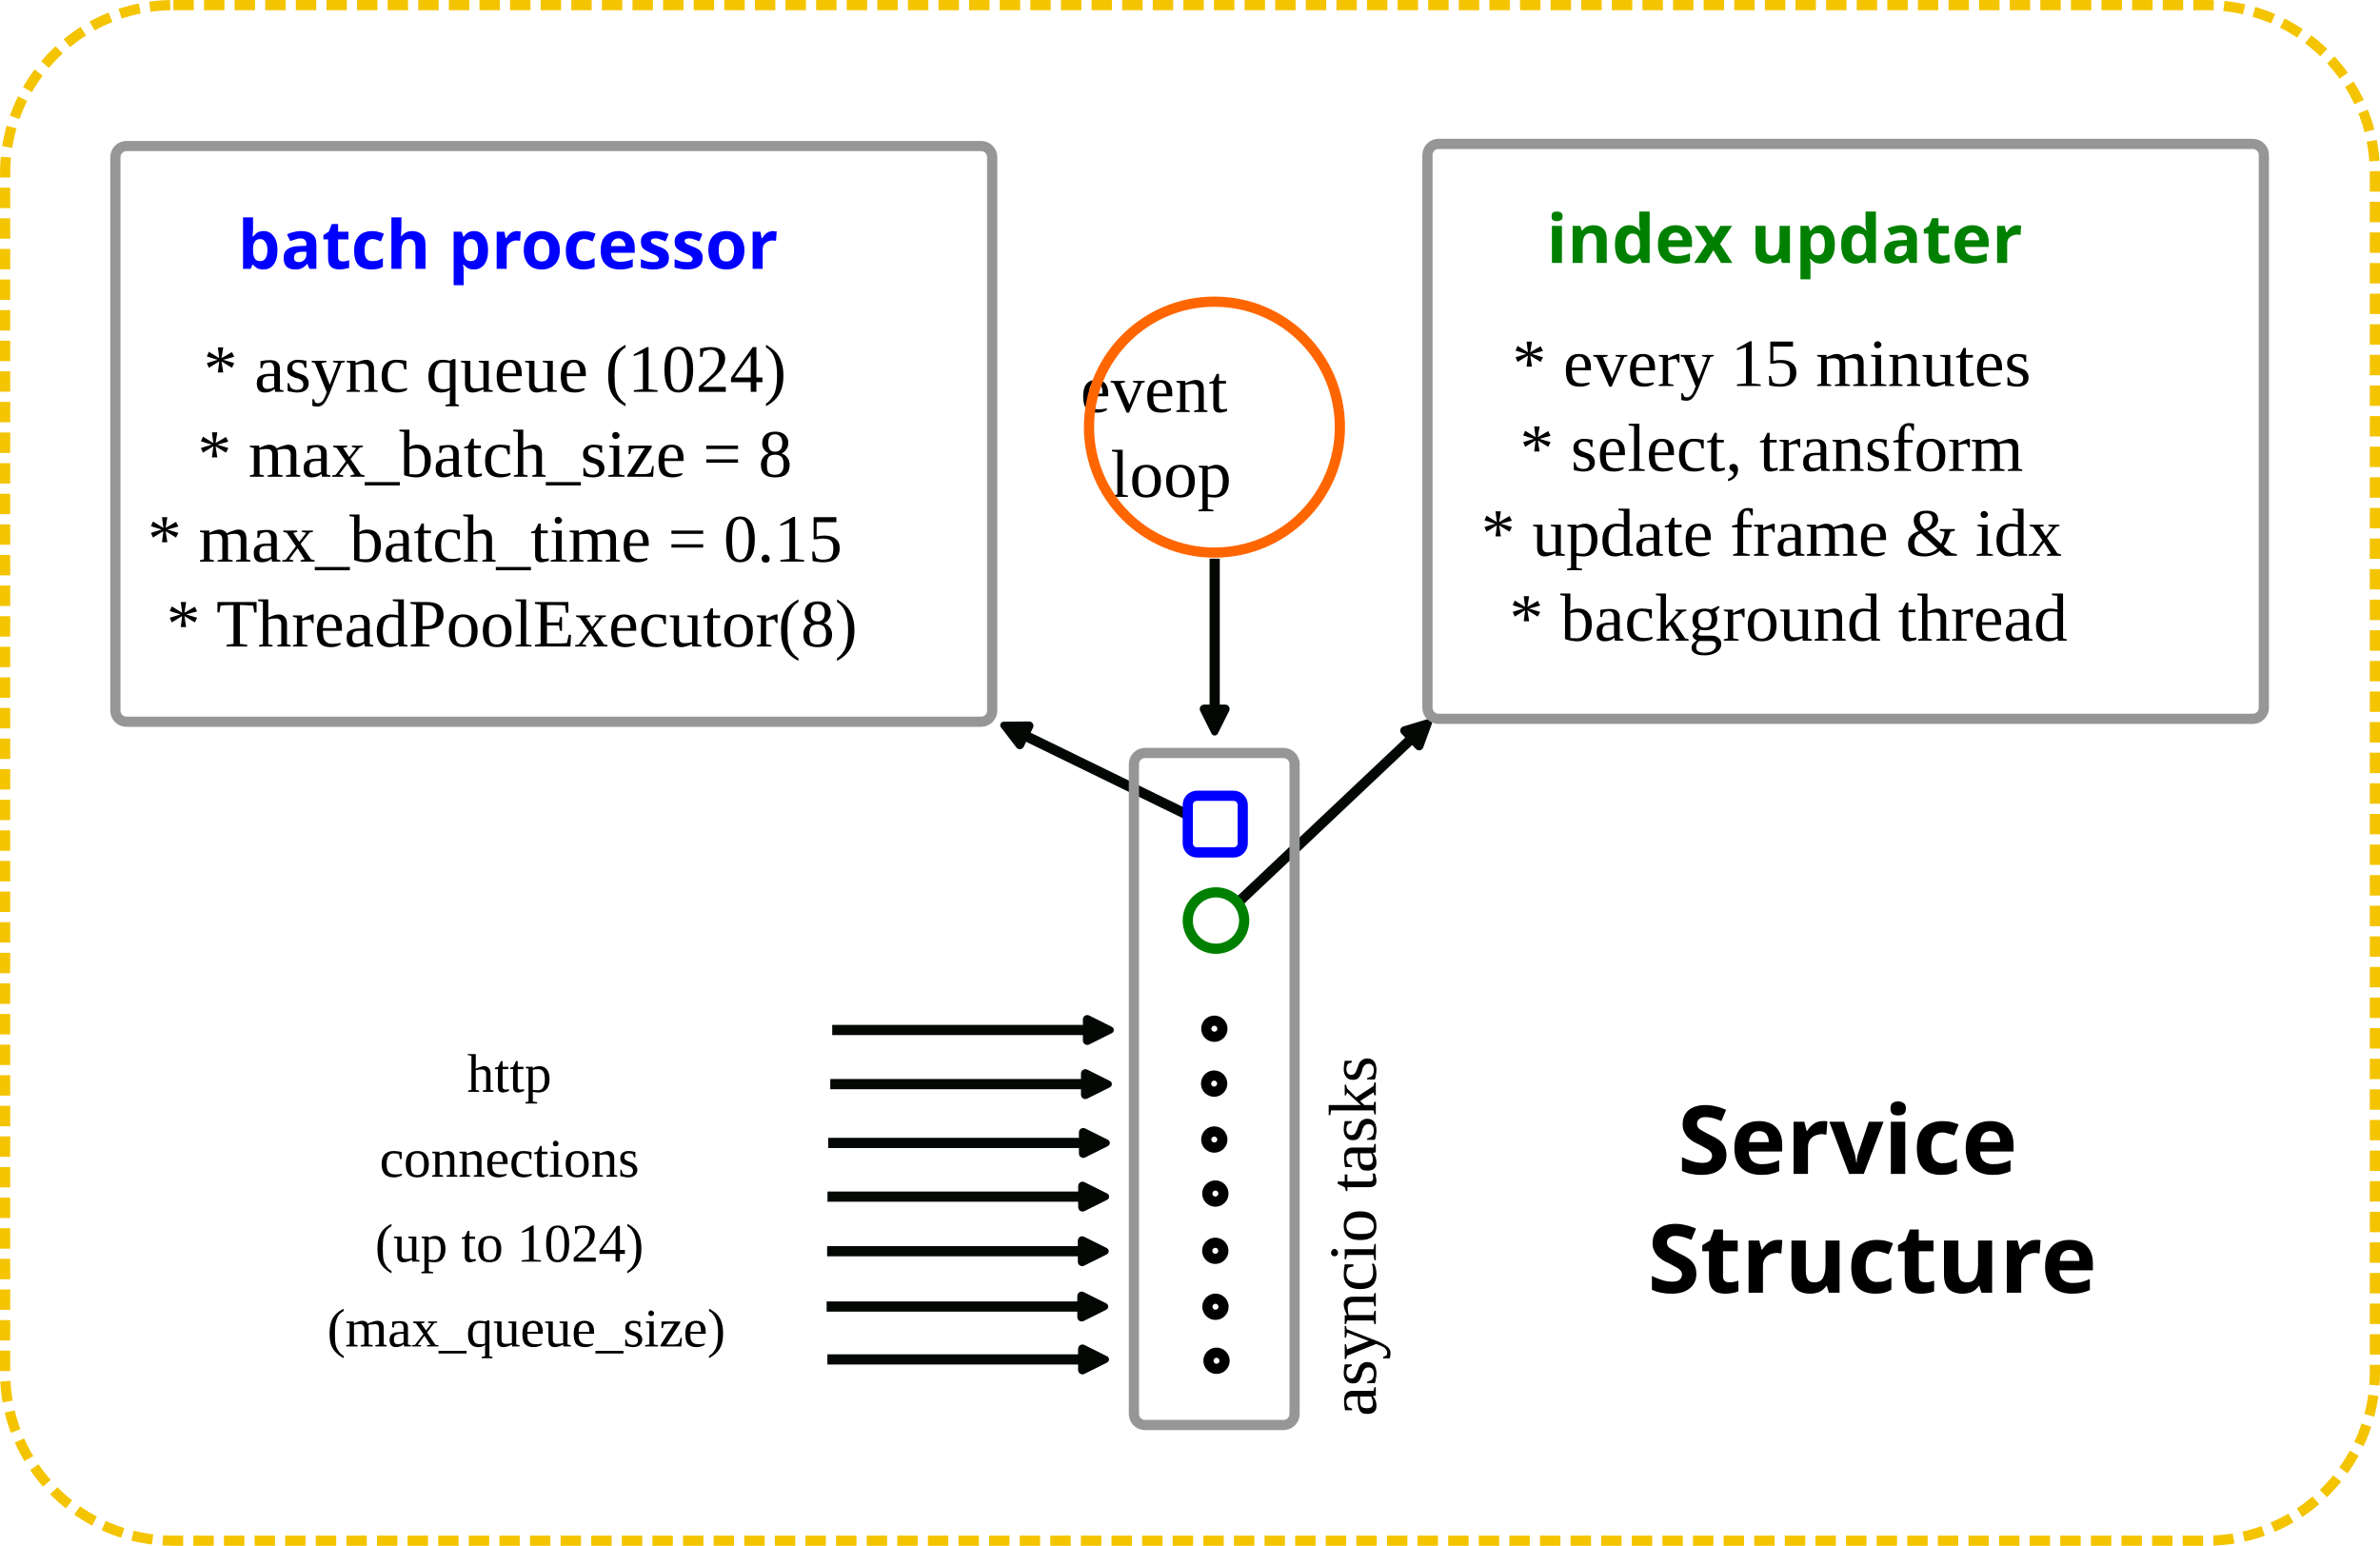
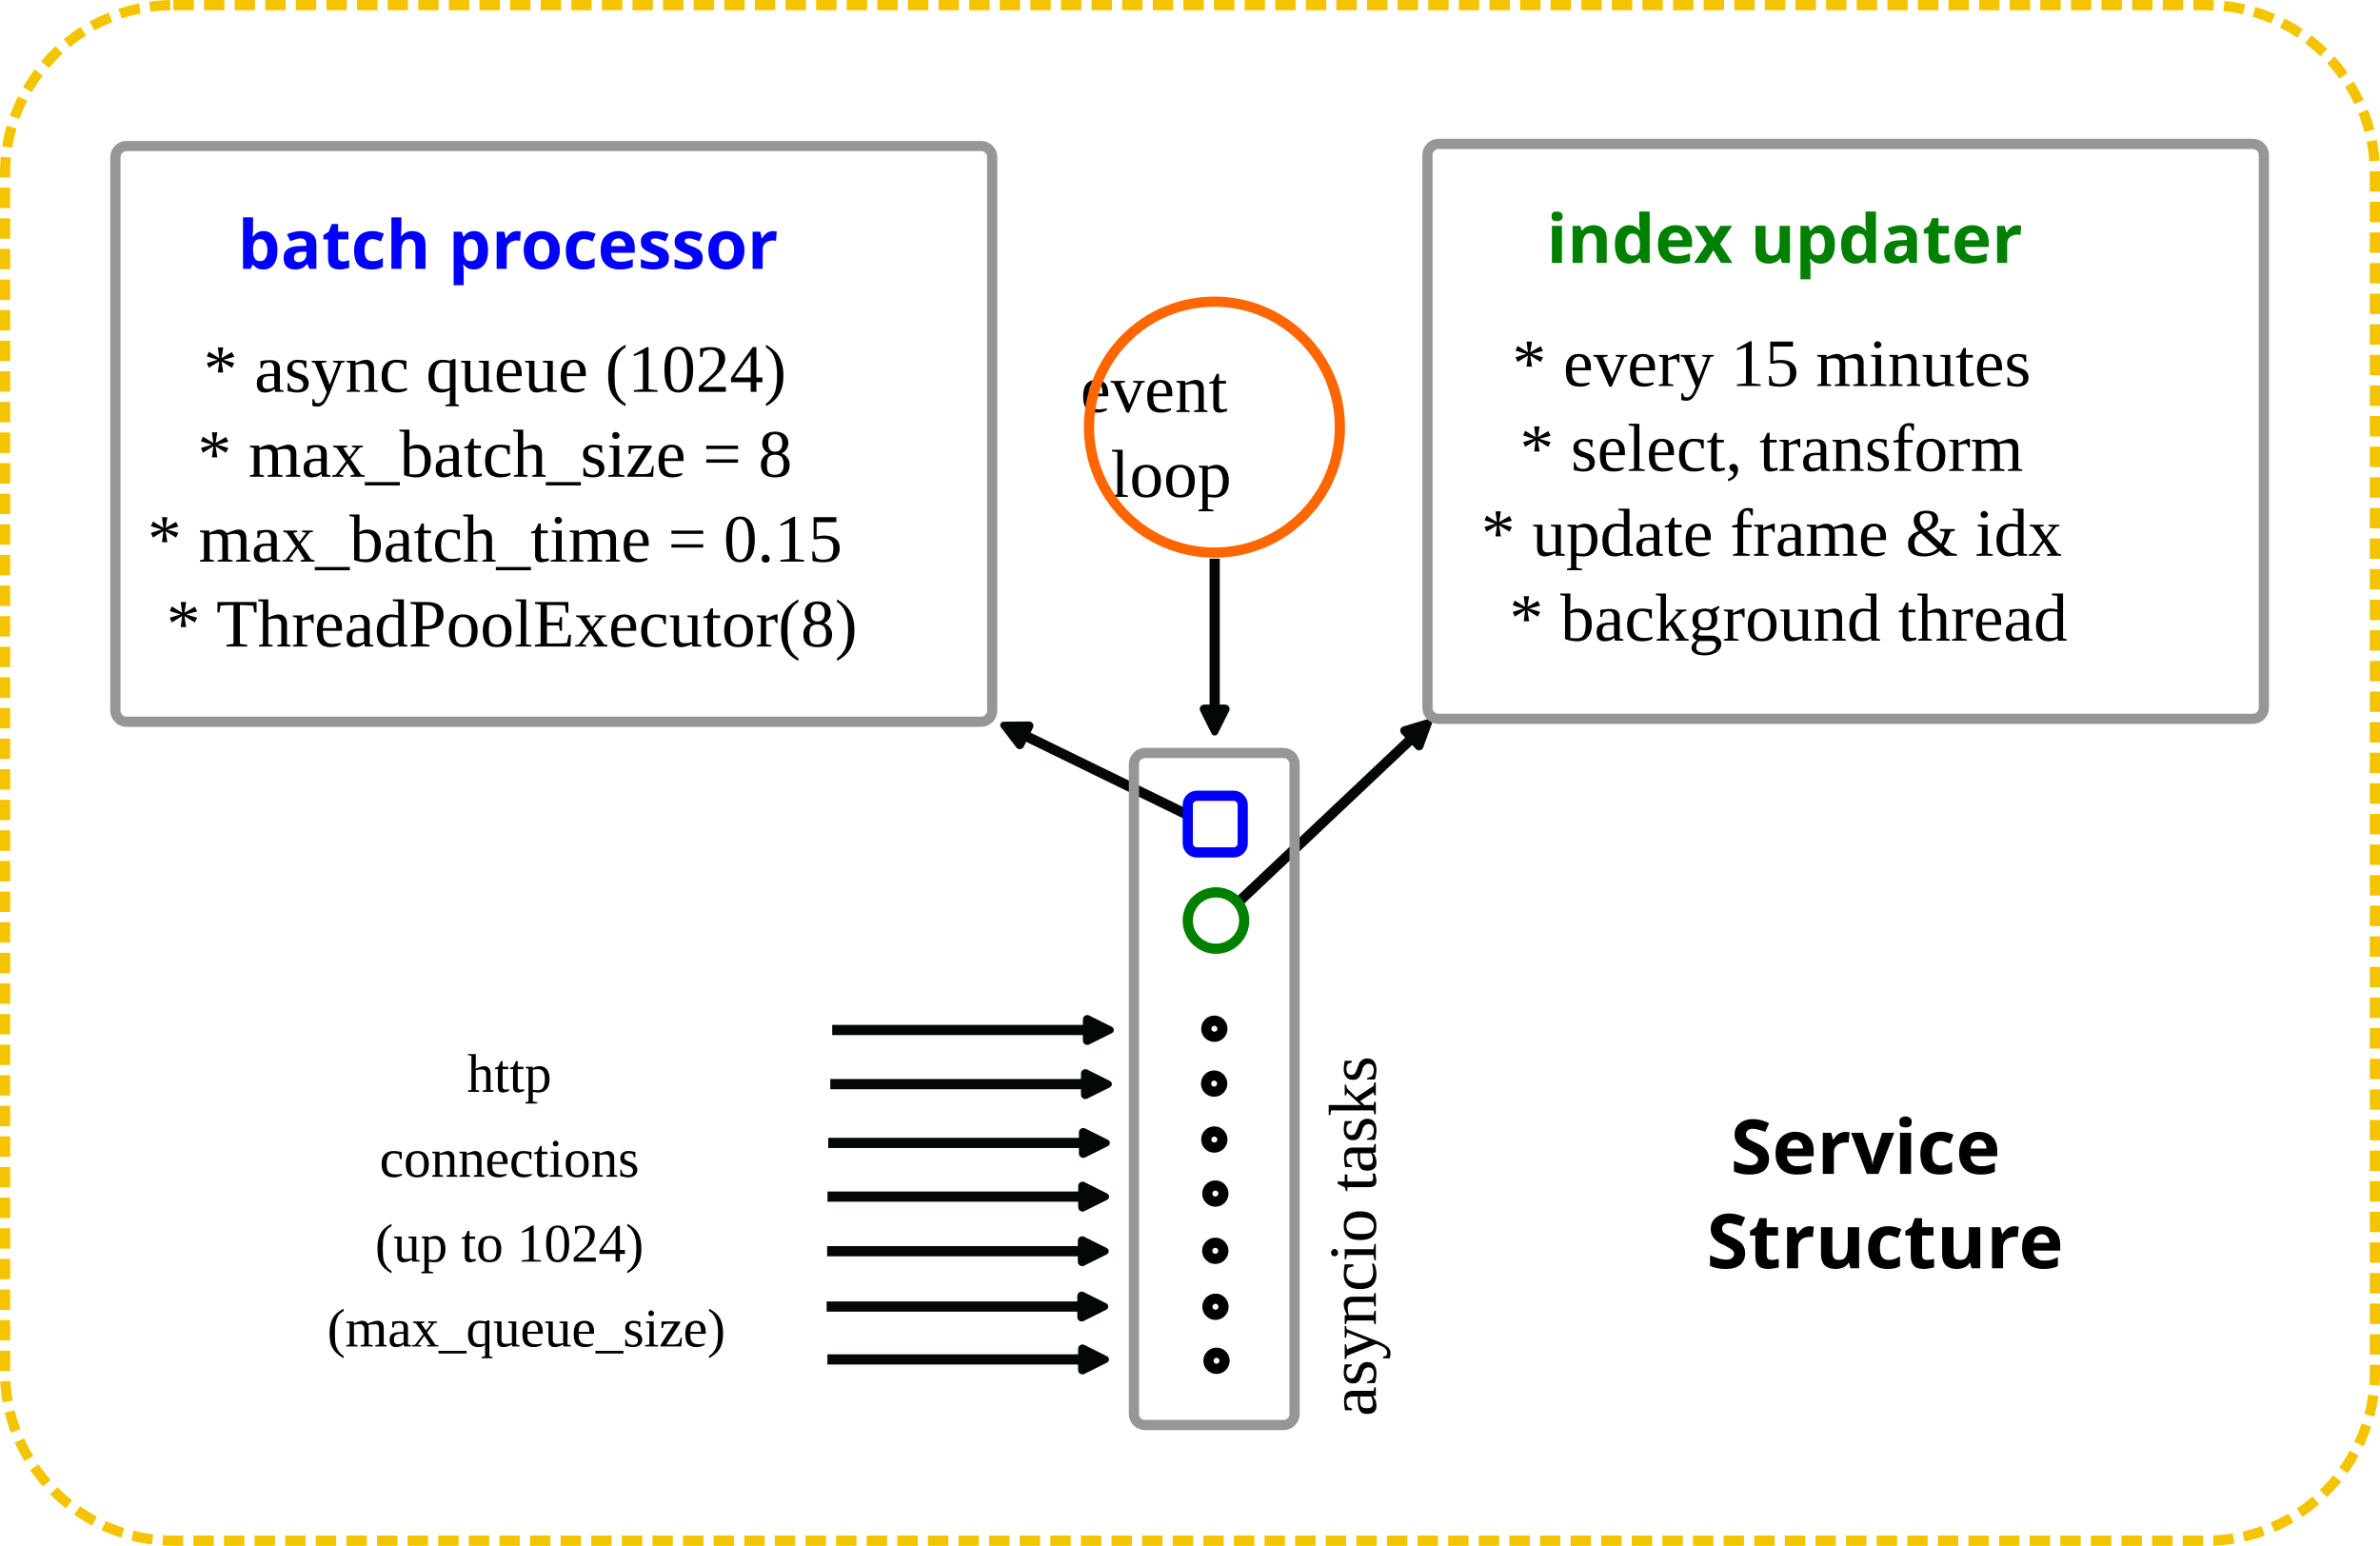
<svg xmlns="http://www.w3.org/2000/svg" width="111.281mm" height="72.278mm" viewBox="0 0 111.281 72.278" version="1.1" id="svg1348">
  <defs id="defs1345">
    <marker style="overflow:visible" id="RoundedArrow-3-9-7-9-3-8-9-3-90" refX="0" refY="0" orient="auto-start-reverse" markerWidth="3.031" markerHeight="2.93" viewBox="0 0 6.135 5.93" preserveAspectRatio="xMidYMid">
      <path transform="scale(0.7)" d="m -0.211,-4.106 6.422,3.211 a 1,1 90 0 1 0,1.789 L -0.211,4.106 A 1.236,1.236 31.717 0 1 -2,3 v -6 a 1.236,1.236 148.283 0 1 1.789,-1.106 z" style="fill:context-stroke;fill-rule:evenodd;stroke:none" id="path1367-8-7-87-7-9-5-5-9-8" />
    </marker>
    <marker style="overflow:visible" id="RoundedArrow-3-9-7-9-3-8-9-3-90-8" refX="0" refY="0" orient="auto-start-reverse" markerWidth="3.031" markerHeight="2.93" viewBox="0 0 6.135 5.93" preserveAspectRatio="xMidYMid">
      <path transform="scale(0.7)" d="m -0.211,-4.106 6.422,3.211 a 1,1 90 0 1 0,1.789 L -0.211,4.106 A 1.236,1.236 31.717 0 1 -2,3 v -6 a 1.236,1.236 148.283 0 1 1.789,-1.106 z" style="fill:context-stroke;fill-rule:evenodd;stroke:none" id="path1367-8-7-87-7-9-5-5-9-8-7" />
    </marker>
    <marker style="overflow:visible" id="RoundedArrow-3-9-7-9-3-8-9-3" refX="0" refY="0" orient="auto-start-reverse" markerWidth="3.031" markerHeight="2.93" viewBox="0 0 6.135 5.93" preserveAspectRatio="xMidYMid">
      <path transform="scale(0.7)" d="m -0.211,-4.106 6.422,3.211 a 1,1 90 0 1 0,1.789 L -0.211,4.106 A 1.236,1.236 31.717 0 1 -2,3 v -6 a 1.236,1.236 148.283 0 1 1.789,-1.106 z" style="fill:context-stroke;fill-rule:evenodd;stroke:none" id="path1367-8-7-87-7-9-5-5-9" />
    </marker>
    <marker style="overflow:visible" id="RoundedArrow-3-9-7-9-3-8-9-3-5" refX="0" refY="0" orient="auto-start-reverse" markerWidth="3.031" markerHeight="2.93" viewBox="0 0 6.135 5.93" preserveAspectRatio="xMidYMid">
      <path transform="scale(0.7)" d="m -0.211,-4.106 6.422,3.211 a 1,1 90 0 1 0,1.789 L -0.211,4.106 A 1.236,1.236 31.717 0 1 -2,3 v -6 a 1.236,1.236 148.283 0 1 1.789,-1.106 z" style="fill:context-stroke;fill-rule:evenodd;stroke:none" id="path1367-8-7-87-7-9-5-5-9-6" />
    </marker>
    <marker style="overflow:visible" id="RoundedArrow-3-9-7-9-3-8-9-3-7" refX="0" refY="0" orient="auto-start-reverse" markerWidth="3.031" markerHeight="2.93" viewBox="0 0 6.135 5.93" preserveAspectRatio="xMidYMid">
      <path transform="scale(0.7)" d="m -0.211,-4.106 6.422,3.211 a 1,1 90 0 1 0,1.789 L -0.211,4.106 A 1.236,1.236 31.717 0 1 -2,3 v -6 a 1.236,1.236 148.283 0 1 1.789,-1.106 z" style="fill:context-stroke;fill-rule:evenodd;stroke:none" id="path1367-8-7-87-7-9-5-5-9-2" />
    </marker>
    <marker style="overflow:visible" id="RoundedArrow-3-9-7-9-3-8-9-3-9" refX="0" refY="0" orient="auto-start-reverse" markerWidth="3.031" markerHeight="2.93" viewBox="0 0 6.135 5.93" preserveAspectRatio="xMidYMid">
      <path transform="scale(0.7)" d="m -0.211,-4.106 6.422,3.211 a 1,1 90 0 1 0,1.789 L -0.211,4.106 A 1.236,1.236 31.717 0 1 -2,3 v -6 a 1.236,1.236 148.283 0 1 1.789,-1.106 z" style="fill:context-stroke;fill-rule:evenodd;stroke:none" id="path1367-8-7-87-7-9-5-5-9-28" />
    </marker>
    <marker style="overflow:visible" id="RoundedArrow-3-9-7-9-3-8-9-3-4" refX="0" refY="0" orient="auto-start-reverse" markerWidth="3.031" markerHeight="2.93" viewBox="0 0 6.135 5.93" preserveAspectRatio="xMidYMid">
      <path transform="scale(0.7)" d="m -0.211,-4.106 6.422,3.211 a 1,1 90 0 1 0,1.789 L -0.211,4.106 A 1.236,1.236 31.717 0 1 -2,3 v -6 a 1.236,1.236 148.283 0 1 1.789,-1.106 z" style="fill:context-stroke;fill-rule:evenodd;stroke:none" id="path1367-8-7-87-7-9-5-5-9-7" />
    </marker>
    <marker style="overflow:visible" id="RoundedArrow-3-9-7-9-3-8-9-3-6" refX="0" refY="0" orient="auto-start-reverse" markerWidth="3.031" markerHeight="2.93" viewBox="0 0 6.135 5.93" preserveAspectRatio="xMidYMid">
      <path transform="scale(0.7)" d="m -0.211,-4.106 6.422,3.211 a 1,1 90 0 1 0,1.789 L -0.211,4.106 A 1.236,1.236 31.717 0 1 -2,3 v -6 a 1.236,1.236 148.283 0 1 1.789,-1.106 z" style="fill:context-stroke;fill-rule:evenodd;stroke:none" id="path1367-8-7-87-7-9-5-5-9-3" />
    </marker>
    <marker style="overflow:visible" id="RoundedArrow-3-9-7-9-3-8-9-3-72" refX="0" refY="0" orient="auto-start-reverse" markerWidth="3.031" markerHeight="2.93" viewBox="0 0 6.135 5.93" preserveAspectRatio="xMidYMid">
      <path transform="scale(0.7)" d="m -0.211,-4.106 6.422,3.211 a 1,1 90 0 1 0,1.789 L -0.211,4.106 A 1.236,1.236 31.717 0 1 -2,3 v -6 a 1.236,1.236 148.283 0 1 1.789,-1.106 z" style="fill:context-stroke;fill-rule:evenodd;stroke:none" id="path1367-8-7-87-7-9-5-5-9-37" />
    </marker>
    <marker style="overflow:visible" id="RoundedArrow-3-9-7-9-3-8-9-3-5-0" refX="0" refY="0" orient="auto-start-reverse" markerWidth="3.031" markerHeight="2.93" viewBox="0 0 6.135 5.93" preserveAspectRatio="xMidYMid">
      <path transform="scale(0.7)" d="m -0.211,-4.106 6.422,3.211 a 1,1 90 0 1 0,1.789 L -0.211,4.106 A 1.236,1.236 31.717 0 1 -2,3 v -6 a 1.236,1.236 148.283 0 1 1.789,-1.106 z" style="fill:context-stroke;fill-rule:evenodd;stroke:none" id="path1367-8-7-87-7-9-5-5-9-6-6" />
    </marker>
  </defs>
  <g id="layer1" transform="translate(-99.67578,-61.11858)">
    <path style="fill:none;fill-opacity:1;stroke:#040804;stroke-width:0.477;stroke-dasharray:none;stroke-dashoffset:0;stroke-opacity:1;marker-end:url(#RoundedArrow-3-9-7-9-3-8-9-3-90)" d="m 157.489,103.385 8.292,-7.831" id="path2425-0-5-5-4-7-9-7-5-3-3" />
    <path style="fill:none;fill-opacity:1;stroke:#040804;stroke-width:0.477;stroke-dasharray:none;stroke-dashoffset:0;stroke-opacity:1;marker-end:url(#RoundedArrow-3-9-7-9-3-8-9-3-90-8)" d="m 155.237,99.237 -7.774,-3.791" id="path2425-0-5-5-4-7-9-7-5-3-3-3" />
    <rect style="fill:none;stroke:#969696;stroke-width:0.477;stroke-dasharray:none;stroke-opacity:1" id="rect979-5-4-6-0" width="7.512" height="31.423" x="152.694" y="96.327" ry="0.519" rx="0.519" />
    <rect style="fill:none;stroke:#0000ff;stroke-width:0.477;stroke-dasharray:none;stroke-opacity:1" id="rect979-5-4-6-0-3" width="2.57" height="2.65" x="155.212" y="98.327" ry="0.429" />
    <circle style="fill:none;stroke:#008000;stroke-width:0.477;stroke-opacity:1" id="path87935" cx="156.531" cy="104.162" r="1.319" />
    <circle style="fill:none;stroke:#000000;stroke-width:0.477;stroke-opacity:1" id="path87935-0" r="0.377" cy="109.22" cx="156.455" />
    <circle style="fill:none;stroke:#000000;stroke-width:0.477;stroke-opacity:1" id="path87935-0-0" r="0.377" cy="111.786" cx="156.445" />
    <circle style="fill:none;stroke:#000000;stroke-width:0.477;stroke-opacity:1" id="path87935-0-4" r="0.377" cy="114.401" cx="156.453" />
    <circle style="fill:none;stroke:#000000;stroke-width:0.477;stroke-opacity:1" id="path87935-0-5" r="0.377" cy="116.927" cx="156.502" />
    <text xml:space="preserve" style="font-size:3.175px;fill:none;stroke:#000000;stroke-width:0.476" x="156.414" y="76.414" id="text954-9-4-48-1-49-4-9-5-8-4">
      <tspan style="font-size:3.175px;text-align:center;text-anchor:middle;fill:#000000;fill-opacity:1;stroke:none;stroke-width:0.476" x="156.414" y="76.414" id="tspan3989-4-5-4" />
      <tspan style="font-size:3.175px;text-align:center;text-anchor:middle;fill:#000000;fill-opacity:1;stroke:none;stroke-width:0.476" x="156.414" y="80.382" id="tspan88862">event</tspan>
      <tspan style="font-size:3.175px;text-align:center;text-anchor:middle;fill:#000000;fill-opacity:1;stroke:none;stroke-width:0.476" x="156.414" y="84.351" id="tspan88866">loop</tspan>
    </text>
    <circle style="fill:none;stroke:#000000;stroke-width:0.477;stroke-opacity:1" id="path87935-0-0-9" r="0.377" cy="119.604" cx="156.499" />
    <circle style="fill:none;stroke:#000000;stroke-width:0.477;stroke-opacity:1" id="path87935-0-4-9" r="0.377" cy="122.22" cx="156.507" />
    <circle style="fill:none;stroke:#000000;stroke-width:0.477;stroke-opacity:1" id="path87935-0-5-4" r="0.377" cy="124.746" cx="156.556" />
    <text xml:space="preserve" style="font-size:3.175px;fill:none;stroke:#000000;stroke-width:0.476" x="126.272" y="108.206" id="text954-9-4-48-1-49-4-9-5-8-4-9">
      <tspan style="font-size:3.175px;text-align:center;text-anchor:middle;fill:#000000;fill-opacity:1;stroke:none;stroke-width:0.476" x="126.272" y="108.206" id="tspan3989-4-5-4-8" />
      <tspan style="font-size:2.54px;text-align:center;text-anchor:middle;fill:#000000;fill-opacity:1;stroke:none;stroke-width:0.476" x="126.272" y="112.175" id="tspan88866-6">http</tspan>
      <tspan style="font-size:2.54px;text-align:center;text-anchor:middle;fill:#000000;fill-opacity:1;stroke:none;stroke-width:0.476" x="126.272" y="116.143" id="tspan89773">connections</tspan>
      <tspan style="font-size:2.54px;text-align:center;text-anchor:middle;fill:#000000;fill-opacity:1;stroke:none;stroke-width:0.476" x="126.272" y="120.112" id="tspan89775">(up to 1024)</tspan>
      <tspan style="font-size:2.54px;text-align:center;text-anchor:middle;fill:#000000;fill-opacity:1;stroke:none;stroke-width:0.476" x="126.272" y="124.081" id="tspan89777">(max_queue_size)</tspan>
    </text>
    <path style="fill:none;fill-opacity:1;stroke:#040804;stroke-width:0.477;stroke-dasharray:none;stroke-dashoffset:0;stroke-opacity:1;marker-end:url(#RoundedArrow-3-9-7-9-3-8-9-3)" d="M 138.587,109.279 H 150.638" id="path2425-0-5-5-4-7-9-7-5-3" />
    <path style="fill:none;fill-opacity:1;stroke:#040804;stroke-width:0.477;stroke-dasharray:none;stroke-dashoffset:0;stroke-opacity:1;marker-end:url(#RoundedArrow-3-9-7-9-3-8-9-3-5)" d="m 138.497,111.81 h 12.051" id="path2425-0-5-5-4-7-9-7-5-3-1" />
    <path style="fill:none;fill-opacity:1;stroke:#040804;stroke-width:0.477;stroke-dasharray:none;stroke-dashoffset:0;stroke-opacity:1;marker-end:url(#RoundedArrow-3-9-7-9-3-8-9-3-7)" d="m 138.401,114.56 h 12.051" id="path2425-0-5-5-4-7-9-7-5-3-2" />
    <path style="fill:none;fill-opacity:1;stroke:#040804;stroke-width:0.477;stroke-dasharray:none;stroke-dashoffset:0;stroke-opacity:1;marker-end:url(#RoundedArrow-3-9-7-9-3-8-9-3-9)" d="m 138.367,117.071 h 12.051" id="path2425-0-5-5-4-7-9-7-5-3-12" />
    <path style="fill:none;fill-opacity:1;stroke:#040804;stroke-width:0.477;stroke-dasharray:none;stroke-dashoffset:0;stroke-opacity:1;marker-end:url(#RoundedArrow-3-9-7-9-3-8-9-3-4)" d="m 138.35,119.623 h 12.051" id="path2425-0-5-5-4-7-9-7-5-3-8" />
    <path style="fill:none;fill-opacity:1;stroke:#040804;stroke-width:0.477;stroke-dasharray:none;stroke-dashoffset:0;stroke-opacity:1;marker-end:url(#RoundedArrow-3-9-7-9-3-8-9-3-6)" d="m 138.326,122.21 h 12.051" id="path2425-0-5-5-4-7-9-7-5-3-7" />
    <path style="fill:none;fill-opacity:1;stroke:#040804;stroke-width:0.477;stroke-dasharray:none;stroke-dashoffset:0;stroke-opacity:1;marker-end:url(#RoundedArrow-3-9-7-9-3-8-9-3-72)" d="m 138.362,124.683 h 12.051" id="path2425-0-5-5-4-7-9-7-5-3-25" />
    <circle style="fill:none;stroke:#ff6600;stroke-width:0.477;stroke-opacity:1" id="path87935-1" cx="156.459" cy="81.09" r="5.866" />
    <rect style="fill:none;stroke:#969696;stroke-width:0.477;stroke-dasharray:none;stroke-opacity:1" id="rect979-5-4-6-0-36" width="39.107" height="26.884" x="166.419" y="67.847" ry="0.519" rx="0.519" />
    <text xml:space="preserve" style="font-size:3.175px;fill:#008000;stroke:#000000;stroke-width:0.476" x="185.101" y="69.445" id="text954-9-4-48-1-49-4-9-5-8-4-4">
      <tspan style="font-size:3.175px;text-align:center;text-anchor:middle;fill:#008000;fill-opacity:1;stroke:none;stroke-width:0.476" x="185.101" y="69.445" id="tspan3989-4-5-4-0" />
      <tspan style="font-style:normal;font-variant:normal;font-weight:bold;font-stretch:normal;font-size:3.175px;font-family:sans-serif;-inkscape-font-specification:'sans-serif Bold';text-align:center;text-anchor:middle;fill:#008000;fill-opacity:1;stroke:none;stroke-width:0.476" x="185.101" y="73.414" id="tspan88866-5">index updater</tspan>
    </text>
    <text xml:space="preserve" style="font-size:3.175px;fill:none;stroke:#000000;stroke-width:0.476" x="185.287" y="79.168" id="text954-9-4-48-9-0-5-9-6-2-0-3-6-1-8">
      <tspan style="font-size:3.175px;text-align:center;text-anchor:middle;fill:#000000;fill-opacity:1;stroke:none;stroke-width:0.476" x="185.287" y="79.168" id="tspan2309-89-9-8-9-2-46-8-7-8-1-1-5">* every 15 minutes</tspan>
      <tspan style="font-size:3.175px;text-align:center;text-anchor:middle;fill:#000000;fill-opacity:1;stroke:none;stroke-width:0.476" x="185.287" y="83.137" id="tspan95691">* select, transform</tspan>
      <tspan style="font-size:3.175px;text-align:center;text-anchor:middle;fill:#000000;fill-opacity:1;stroke:none;stroke-width:0.476" x="185.287" y="87.105" id="tspan95695">* update frame &amp; idx</tspan>
      <tspan style="font-size:3.175px;text-align:center;text-anchor:middle;fill:#000000;fill-opacity:1;stroke:none;stroke-width:0.476" x="185.287" y="91.074" id="tspan95697">* background thread</tspan>
    </text>
    <rect style="fill:none;stroke:#969696;stroke-width:0.477;stroke-dasharray:none;stroke-opacity:1" id="rect979-5-4-6-0-36-0" width="40.997" height="26.919" x="105.071" y="67.947" ry="0.519" rx="0.519" />
    <text xml:space="preserve" style="font-size:3.175px;fill:#0000ff;stroke:#000000;stroke-width:0.476" x="125.41" y="69.719" id="text954-9-4-48-1-49-4-9-5-8-4-4-9">
      <tspan style="font-size:3.175px;text-align:center;text-anchor:middle;fill:#0000ff;fill-opacity:1;stroke:none;stroke-width:0.476" x="125.41" y="69.719" id="tspan3989-4-5-4-0-9" />
      <tspan style="font-style:normal;font-variant:normal;font-weight:bold;font-stretch:normal;font-size:3.175px;font-family:sans-serif;-inkscape-font-specification:'sans-serif Bold';text-align:center;text-anchor:middle;fill:#0000ff;fill-opacity:1;stroke:none;stroke-width:0.476" x="125.41" y="73.688" id="tspan88866-5-8">batch processor</tspan>
    </text>
    <text xml:space="preserve" style="font-size:3.175px;fill:none;stroke:#000000;stroke-width:0.476" x="125.595" y="79.442" id="text954-9-4-48-9-0-5-9-6-2-0-3-6-1-8-0">
      <tspan style="font-size:3.175px;text-align:center;text-anchor:middle;fill:#000000;fill-opacity:1;stroke:none;stroke-width:0.476" x="125.595" y="79.442" id="tspan95697-1">* async queue (1024)</tspan>
      <tspan style="font-size:3.175px;text-align:center;text-anchor:middle;fill:#000000;fill-opacity:1;stroke:none;stroke-width:0.476" x="125.595" y="83.411" id="tspan95950">* max_batch_size = 8</tspan>
      <tspan style="font-size:3.175px;text-align:center;text-anchor:middle;fill:#000000;fill-opacity:1;stroke:none;stroke-width:0.476" x="125.595" y="87.38" id="tspan95952">* max_batch_time = 0.15</tspan>
      <tspan style="font-size:3.175px;text-align:center;text-anchor:middle;fill:#000000;fill-opacity:1;stroke:none;stroke-width:0.476" x="125.595" y="91.349" id="tspan95954">* ThreadPoolExecutor(8)</tspan>
    </text>
    <text xml:space="preserve" style="font-size:3.175px;fill:none;stroke:#000000;stroke-width:0.476" x="-116.933" y="164.005" id="text954-9-4-7-1-9-3-0-5-3-7-2" transform="rotate(-90)">
      <tspan style="font-size:3.175px;text-align:center;text-anchor:middle;fill:#000000;fill-opacity:1;stroke:none;stroke-width:0.476" x="-116.933" y="164.005" id="tspan2350-5-2-0-9-6-3-6-0">asyncio tasks</tspan>
    </text>
    <path style="fill:none;fill-opacity:1;stroke:#040804;stroke-width:0.477;stroke-dasharray:none;stroke-dashoffset:0;stroke-opacity:1;marker-end:url(#RoundedArrow-3-9-7-9-3-8-9-3-5-0)" d="m 156.47,87.24 v 7.155" id="path2425-0-5-5-4-7-9-7-5-3-1-3" />
    <rect style="fill:none;stroke:#f4c400;stroke-width:0.477;stroke-dasharray:0.954, 0.477;stroke-dashoffset:0;stroke-opacity:1" id="rect111-9-8-2-1" width="110.803" height="71.801" x="99.915" y="61.357" ry="7.869" />
-     <text xml:space="preserve" style="font-style:normal;font-variant:normal;font-weight:bold;font-stretch:normal;font-size:4.445px;font-family:sans-serif;-inkscape-font-specification:'sans-serif Bold';fill:none;stroke:#000000;stroke-width:0.476" x="190.108" y="116.01" id="text954-9-4-4-6-5-9-0">
-       <tspan style="font-style:normal;font-variant:normal;font-weight:bold;font-stretch:normal;font-size:4.445px;font-family:sans-serif;-inkscape-font-specification:'sans-serif Bold';text-align:center;text-anchor:middle;fill:#000000;fill-opacity:1;stroke:none;stroke-width:0.476" x="190.108" y="116.01" id="tspan2309-8-8-6-2-0">Service</tspan>
-       <tspan style="font-style:normal;font-variant:normal;font-weight:bold;font-stretch:normal;font-size:4.445px;font-family:sans-serif;-inkscape-font-specification:'sans-serif Bold';text-align:center;text-anchor:middle;fill:#000000;fill-opacity:1;stroke:none;stroke-width:0.476" x="190.108" y="121.566" id="tspan102019">Structure</tspan>
+     <text xml:space="preserve" style="font-style:normal;font-variant:normal;font-weight:bold;font-stretch:normal;font-size:3.528px;font-family:sans-serif;-inkscape-font-specification:'sans-serif Bold';fill:none;stroke:#000000;stroke-width:0.476" x="190.108" y="116.01" id="text954-9-4-4-6-5-9-0">
+       <tspan style="font-style:normal;font-variant:normal;font-weight:bold;font-stretch:normal;font-size:3.528px;font-family:sans-serif;-inkscape-font-specification:'sans-serif Bold';text-align:center;text-anchor:middle;fill:#000000;fill-opacity:1;stroke:none;stroke-width:0.476" x="190.108" y="116.01" id="tspan2309-8-8-6-2-0">Service</tspan>
+       <tspan style="font-style:normal;font-variant:normal;font-weight:bold;font-stretch:normal;font-size:3.528px;font-family:sans-serif;-inkscape-font-specification:'sans-serif Bold';text-align:center;text-anchor:middle;fill:#000000;fill-opacity:1;stroke:none;stroke-width:0.476" x="190.108" y="120.419" id="tspan102019">Structure</tspan>
    </text>
  </g>
</svg>
